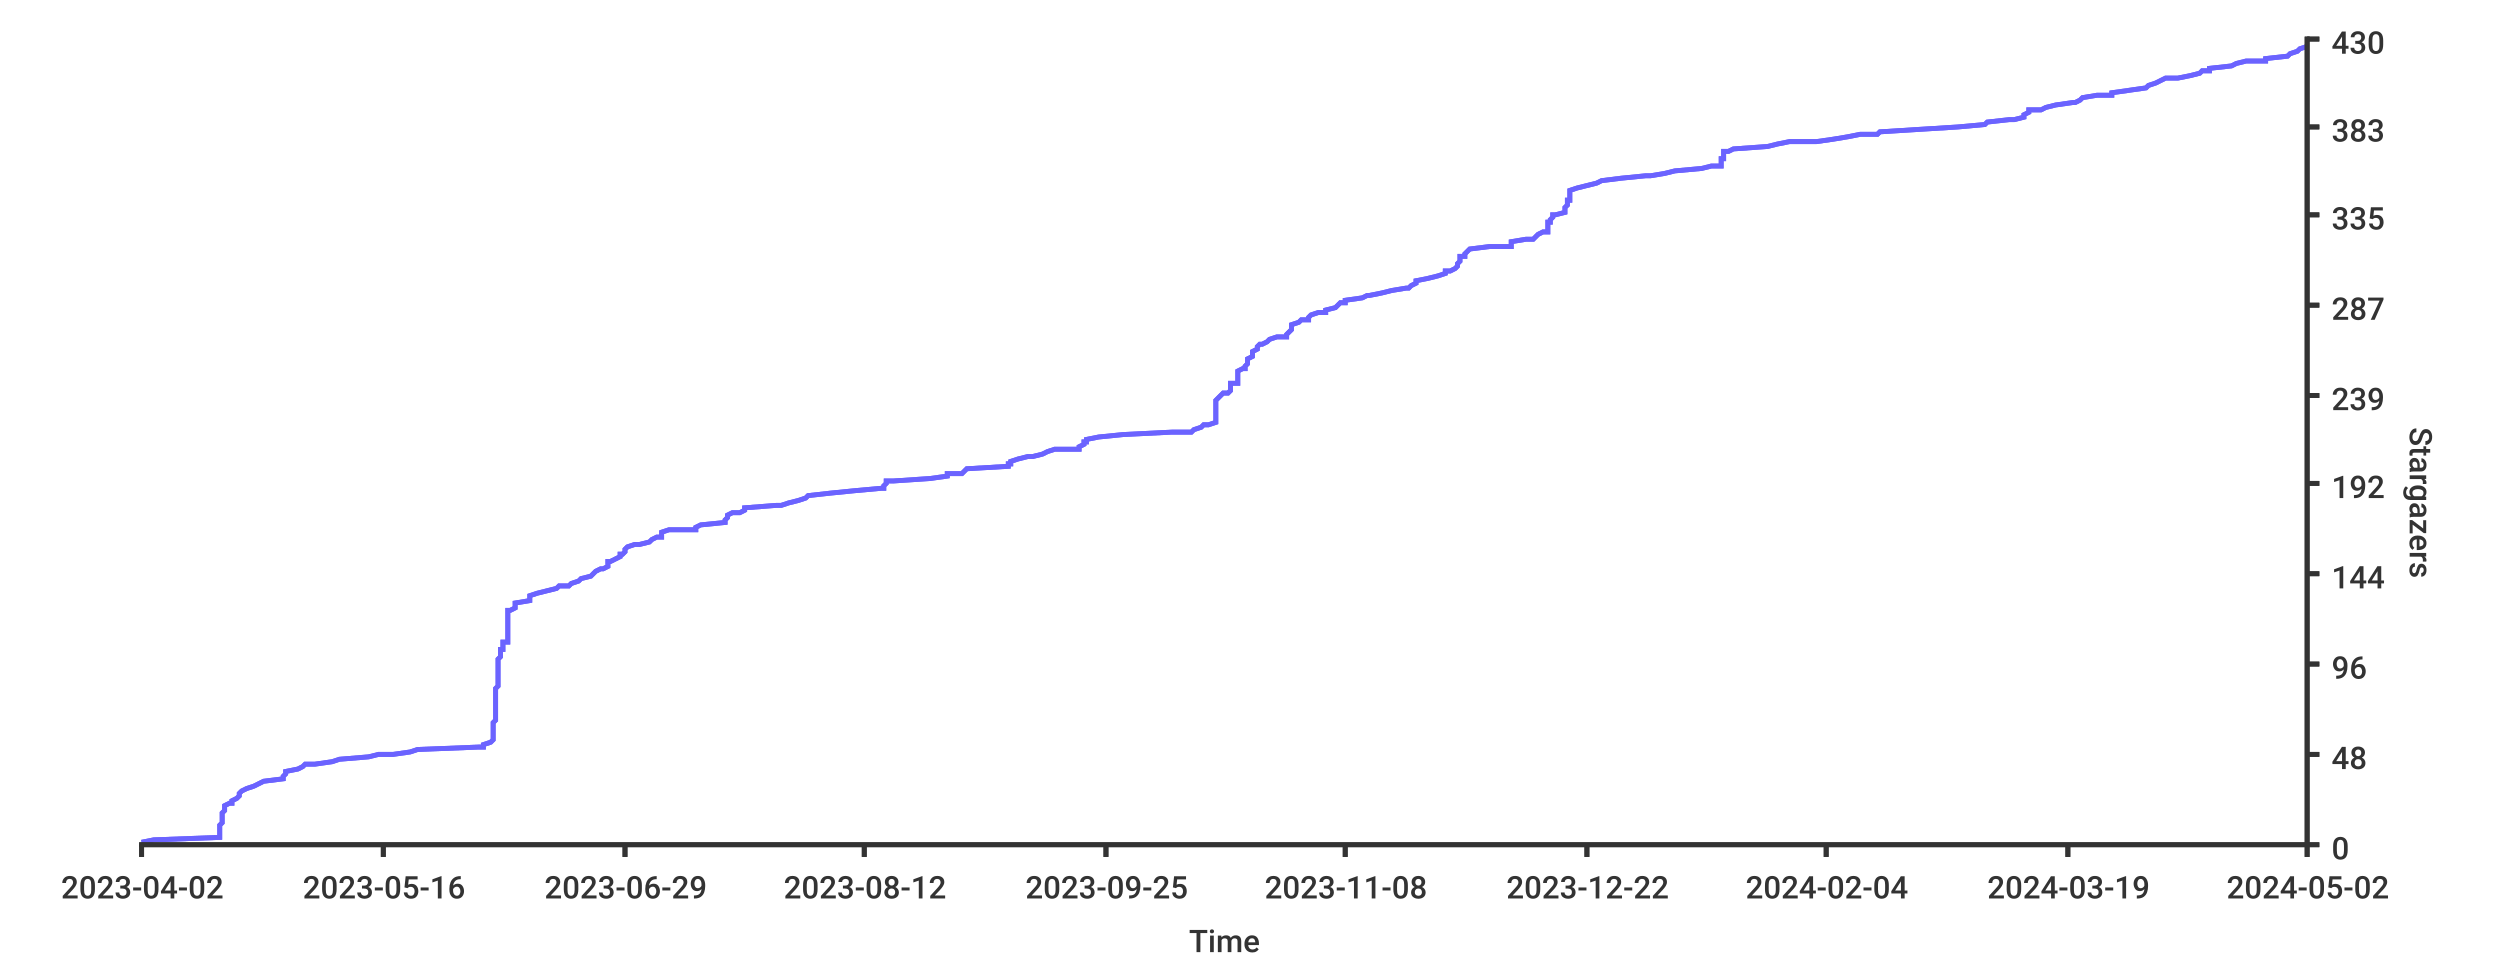
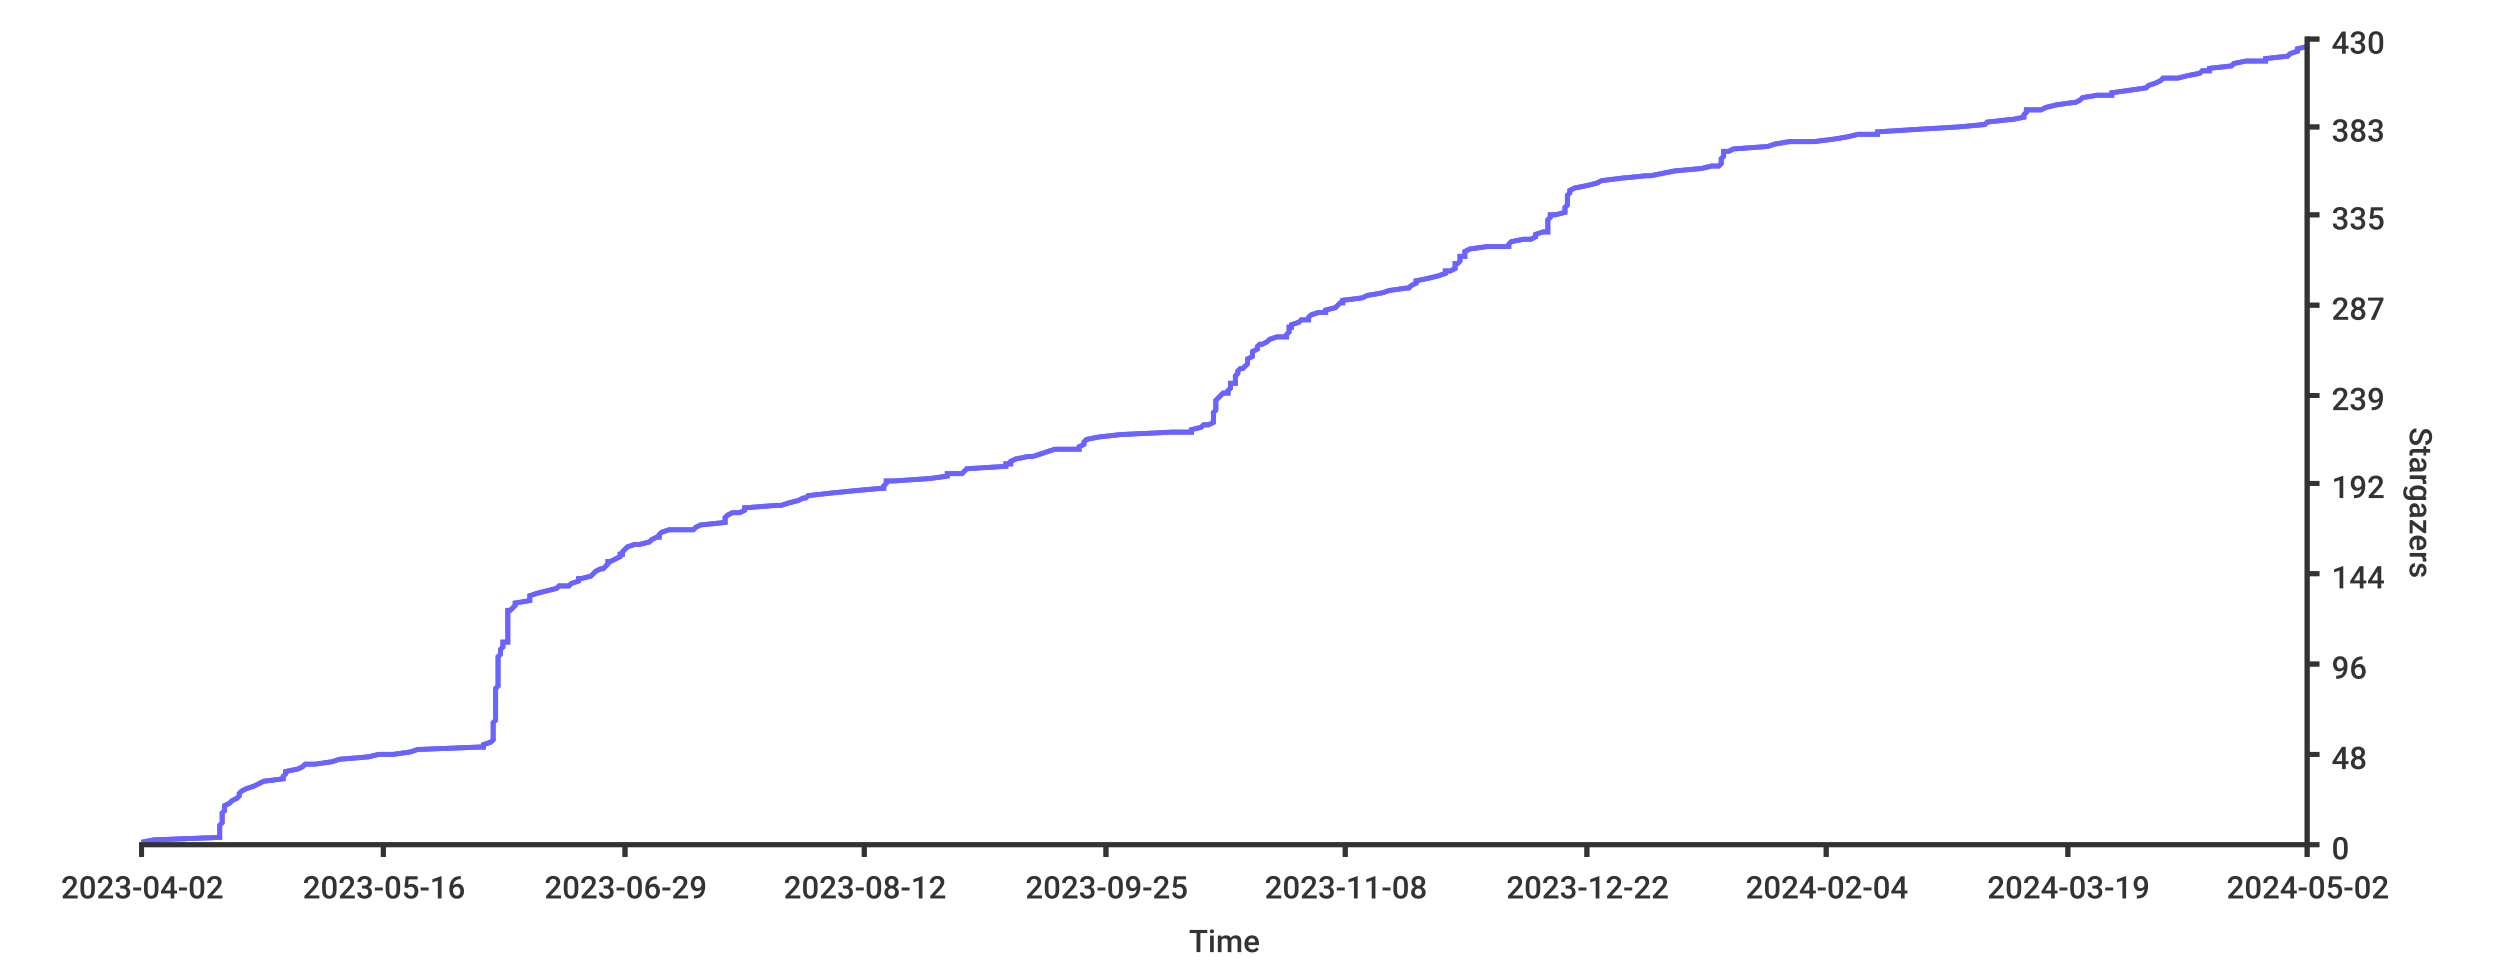
<svg xmlns="http://www.w3.org/2000/svg" width="1024px" height="400px">
  <style type="text/css">
path { fill: none; stroke: rgb(51,51,51); }
path.series { stroke: #6b63ff; }
rect.background { fill: rgb(255,255,255); stroke: none; }

text {
	stroke-width: 0;
	stroke: none;
	fill: rgba(51,51,51,1.0);
	font-size: 12.8px;
	font-family: 'Roboto Medium', sans-serif;
}
</style>
-   <rect width="1024px" height="400px" class="background" rx="8" x="0" y="0" />
-   <rect rx="8" x="0" y="0" width="1024px" height="400px" class="background" />
-   <path stroke-width="2" class="series" d="M 58 345 L 63 344 L 90 343 L 90 342 L 90 342 L 90 341 L 90 340 L 90 339 L 90 339 L 90 338 L 91 337 L 91 336 L 91 336 L 91 335 L 91 334 L 91 333 L 92 332 L 92 332 L 92 331 L 92 330 L 94 329 L 95 329 L 95 328 L 97 327 L 98 326 L 98 326 L 98 325 L 99 324 L 101 323 L 104 322 L 104 322 L 106 321 L 108 320 L 116 319 L 116 319 L 116 318 L 117 317 L 117 316 L 117 316 L 122 315 L 124 314 L 125 313 L 129 313 L 136 312 L 139 311 L 151 310 L 155 309 L 161 309 L 168 308 L 171 307 L 196 306 L 198 306 L 198 305 L 201 304 L 202 303 L 202 303 L 202 302 L 202 301 L 202 300 L 202 299 L 202 299 L 202 298 L 202 297 L 202 296 L 202 296 L 203 295 L 203 294 L 203 293 L 203 293 L 203 292 L 203 291 L 203 290 L 203 289 L 203 289 L 203 288 L 203 287 L 203 286 L 203 286 L 203 285 L 203 284 L 203 283 L 203 283 L 203 282 L 204 281 L 204 280 L 204 280 L 204 279 L 204 278 L 204 277 L 204 276 L 204 276 L 204 275 L 204 274 L 204 273 L 204 273 L 204 272 L 204 271 L 204 270 L 204 270 L 205 269 L 205 268 L 205 267 L 205 266 L 206 266 L 206 265 L 206 264 L 206 263 L 208 263 L 208 262 L 208 261 L 208 260 L 208 260 L 208 259 L 208 258 L 208 257 L 208 256 L 208 256 L 208 255 L 208 254 L 208 253 L 208 253 L 208 252 L 208 251 L 208 250 L 209 250 L 211 249 L 211 248 L 211 247 L 211 247 L 217 246 L 217 245 L 217 244 L 220 243 L 220 243 L 224 242 L 228 241 L 229 240 L 233 240 L 234 239 L 237 238 L 238 237 L 238 237 L 242 236 L 243 235 L 244 234 L 246 233 L 247 233 L 249 232 L 249 231 L 249 230 L 250 230 L 252 229 L 254 228 L 254 227 L 255 227 L 256 226 L 256 225 L 257 224 L 260 223 L 262 223 L 266 222 L 267 221 L 269 220 L 271 220 L 271 219 L 271 218 L 274 217 L 285 217 L 285 216 L 287 215 L 297 214 L 297 214 L 297 213 L 298 212 L 298 211 L 300 210 L 303 210 L 305 209 L 305 208 L 318 207 L 320 207 L 323 206 L 327 205 L 330 204 L 330 204 L 331 203 L 340 202 L 350 201 L 361 200 L 362 200 L 362 199 L 363 198 L 363 197 L 366 197 L 381 196 L 388 195 L 388 194 L 394 194 L 395 193 L 396 192 L 413 191 L 413 190 L 414 190 L 414 189 L 417 188 L 421 187 L 423 187 L 427 186 L 429 185 L 432 184 L 442 184 L 442 183 L 444 182 L 444 181 L 445 181 L 445 180 L 450 179 L 460 178 L 480 177 L 488 177 L 489 176 L 492 175 L 493 174 L 495 174 L 498 173 L 498 172 L 498 171 L 498 171 L 498 170 L 498 169 L 498 168 L 498 167 L 498 167 L 498 166 L 498 165 L 498 164 L 498 164 L 499 163 L 500 162 L 501 161 L 503 161 L 504 160 L 504 159 L 504 158 L 504 157 L 507 157 L 507 156 L 507 155 L 507 154 L 507 154 L 507 153 L 507 152 L 509 151 L 510 151 L 510 150 L 511 149 L 511 148 L 511 148 L 511 147 L 513 146 L 513 145 L 513 144 L 513 144 L 515 143 L 515 142 L 516 141 L 517 141 L 519 140 L 520 139 L 523 138 L 527 138 L 527 137 L 528 136 L 529 135 L 529 134 L 529 134 L 529 133 L 532 132 L 533 131 L 536 131 L 536 130 L 537 129 L 540 128 L 543 128 L 543 127 L 547 126 L 548 125 L 549 124 L 551 124 L 551 123 L 558 122 L 560 121 L 561 121 L 566 120 L 570 119 L 576 118 L 577 118 L 578 117 L 580 116 L 580 115 L 580 115 L 585 114 L 589 113 L 592 112 L 592 111 L 594 111 L 596 110 L 597 109 L 597 108 L 597 108 L 598 107 L 598 106 L 598 105 L 600 105 L 600 104 L 601 103 L 602 102 L 610 101 L 619 101 L 619 100 L 619 99 L 625 98 L 628 98 L 629 97 L 630 96 L 632 95 L 634 95 L 634 94 L 634 93 L 634 92 L 634 91 L 635 91 L 635 90 L 636 89 L 636 88 L 637 88 L 641 87 L 641 86 L 641 85 L 641 85 L 642 84 L 642 83 L 642 82 L 643 82 L 643 81 L 643 80 L 643 79 L 643 78 L 643 78 L 646 77 L 650 76 L 654 75 L 654 75 L 656 74 L 664 73 L 674 72 L 676 72 L 682 71 L 686 70 L 697 69 L 701 68 L 705 68 L 705 67 L 705 66 L 705 65 L 706 65 L 706 64 L 706 63 L 706 62 L 708 62 L 710 61 L 724 60 L 728 59 L 733 58 L 744 58 L 751 57 L 757 56 L 762 55 L 769 55 L 770 54 L 786 53 L 802 52 L 802 52 L 813 51 L 814 50 L 823 49 L 825 49 L 829 48 L 829 47 L 831 46 L 831 45 L 836 45 L 838 44 L 842 43 L 849 42 L 850 42 L 852 41 L 853 40 L 859 39 L 865 39 L 865 38 L 872 37 L 879 36 L 880 35 L 880 35 L 883 34 L 885 33 L 887 32 L 892 32 L 897 31 L 901 30 L 902 29 L 905 29 L 905 28 L 914 27 L 916 26 L 920 25 L 928 25 L 928 24 L 937 23 L 938 22 L 938 22 L 941 21 L 942 20 L 945 19" />
-   <path stroke-width="2" class="series" d="M 58 345 L 63 344 L 90 343 L 90 342 L 90 342 L 90 341 L 90 340 L 90 339 L 90 339 L 90 338 L 91 337 L 91 336 L 91 336 L 91 335 L 91 334 L 91 333 L 92 332 L 92 332 L 92 331 L 92 330 L 94 329 L 95 329 L 95 328 L 97 327 L 98 326 L 98 326 L 98 325 L 99 324 L 101 323 L 104 322 L 104 322 L 106 321 L 108 320 L 116 319 L 116 319 L 116 318 L 117 317 L 117 316 L 117 316 L 122 315 L 124 314 L 125 313 L 129 313 L 136 312 L 139 311 L 151 310 L 155 309 L 161 309 L 168 308 L 171 307 L 196 306 L 198 306 L 198 305 L 201 304 L 202 303 L 202 303 L 202 302 L 202 301 L 202 300 L 202 299 L 202 299 L 202 298 L 202 297 L 202 296 L 202 296 L 203 295 L 203 294 L 203 293 L 203 293 L 203 292 L 203 291 L 203 290 L 203 289 L 203 289 L 203 288 L 203 287 L 203 286 L 203 286 L 203 285 L 203 284 L 203 283 L 203 283 L 203 282 L 204 281 L 204 280 L 204 280 L 204 279 L 204 278 L 204 277 L 204 276 L 204 276 L 204 275 L 204 274 L 204 273 L 204 273 L 204 272 L 204 271 L 204 270 L 204 270 L 205 269 L 205 268 L 205 267 L 205 266 L 206 266 L 206 265 L 206 264 L 206 263 L 208 263 L 208 262 L 208 261 L 208 260 L 208 260 L 208 259 L 208 258 L 208 257 L 208 256 L 208 256 L 208 255 L 208 254 L 208 253 L 208 253 L 208 252 L 208 251 L 208 250 L 209 250 L 211 249 L 211 248 L 211 247 L 211 247 L 217 246 L 217 245 L 217 244 L 220 243 L 220 243 L 224 242 L 228 241 L 229 240 L 233 240 L 234 239 L 237 238 L 238 237 L 238 237 L 242 236 L 243 235 L 244 234 L 246 233 L 247 233 L 249 232 L 249 231 L 249 230 L 250 230 L 252 229 L 254 228 L 254 227 L 255 227 L 256 226 L 256 225 L 257 224 L 260 223 L 262 223 L 266 222 L 267 221 L 269 220 L 271 220 L 271 219 L 271 218 L 274 217 L 285 217 L 285 216 L 287 215 L 297 214 L 297 214 L 297 213 L 298 212 L 298 211 L 300 210 L 303 210 L 305 209 L 305 208 L 318 207 L 320 207 L 323 206 L 327 205 L 330 204 L 330 204 L 331 203 L 340 202 L 350 201 L 361 200 L 362 200 L 362 199 L 363 198 L 363 197 L 366 197 L 381 196 L 388 195 L 388 194 L 394 194 L 395 193 L 396 192 L 413 191 L 413 190 L 414 190 L 414 189 L 417 188 L 421 187 L 423 187 L 427 186 L 429 185 L 432 184 L 442 184 L 442 183 L 444 182 L 444 181 L 445 181 L 445 180 L 450 179 L 460 178 L 480 177 L 488 177 L 489 176 L 492 175 L 493 174 L 495 174 L 498 173 L 498 172 L 498 171 L 498 171 L 498 170 L 498 169 L 498 168 L 498 167 L 498 167 L 498 166 L 498 165 L 498 164 L 498 164 L 499 163 L 500 162 L 501 161 L 503 161 L 504 160 L 504 159 L 504 158 L 504 157 L 507 157 L 507 156 L 507 155 L 507 154 L 507 154 L 507 153 L 507 152 L 509 151 L 510 151 L 510 150 L 511 149 L 511 148 L 511 148 L 511 147 L 513 146 L 513 145 L 513 144 L 513 144 L 515 143 L 515 142 L 516 141 L 517 141 L 519 140 L 520 139 L 523 138 L 527 138 L 527 137 L 528 136 L 529 135 L 529 134 L 529 134 L 529 133 L 532 132 L 533 131 L 536 131 L 536 130 L 537 129 L 540 128 L 543 128 L 543 127 L 547 126 L 548 125 L 549 124 L 551 124 L 551 123 L 558 122 L 560 121 L 561 121 L 566 120 L 570 119 L 576 118 L 577 118 L 578 117 L 580 116 L 580 115 L 580 115 L 585 114 L 589 113 L 592 112 L 592 111 L 594 111 L 596 110 L 597 109 L 597 108 L 597 108 L 598 107 L 598 106 L 598 105 L 600 105 L 600 104 L 601 103 L 602 102 L 610 101 L 619 101 L 619 100 L 619 99 L 625 98 L 628 98 L 629 97 L 630 96 L 632 95 L 634 95 L 634 94 L 634 93 L 634 92 L 634 91 L 635 91 L 635 90 L 636 89 L 636 88 L 637 88 L 641 87 L 641 86 L 641 85 L 641 85 L 642 84 L 642 83 L 642 82 L 643 82 L 643 81 L 643 80 L 643 79 L 643 78 L 643 78 L 646 77 L 650 76 L 654 75 L 654 75 L 656 74 L 664 73 L 674 72 L 676 72 L 682 71 L 686 70 L 697 69 L 701 68 L 705 68 L 705 67 L 705 66 L 705 65 L 706 65 L 706 64 L 706 63 L 706 62 L 708 62 L 710 61 L 724 60 L 728 59 L 733 58 L 744 58 L 751 57 L 757 56 L 762 55 L 769 55 L 770 54 L 786 53 L 802 52 L 802 52 L 813 51 L 814 50 L 823 49 L 825 49 L 829 48 L 829 47 L 831 46 L 831 45 L 836 45 L 838 44 L 842 43 L 849 42 L 850 42 L 852 41 L 853 40 L 859 39 L 865 39 L 865 38 L 872 37 L 879 36 L 880 35 L 880 35 L 883 34 L 885 33 L 887 32 L 892 32 L 897 31 L 901 30 L 902 29 L 905 29 L 905 28 L 914 27 L 916 26 L 920 25 L 928 25 L 928 24 L 937 23 L 938 22 L 938 22 L 941 21 L 942 20 L 945 19" />
-   <path stroke-width="2" d="M 945 346 L 945 15" />
+   <rect x="0" y="0" width="1024px" height="400px" class="background" rx="8" />
+   <rect height="400px" class="background" rx="8" x="0" y="0" width="1024px" />
+   <path class="series" d="M 58 345 L 63 344 L 90 343 L 90 342 L 90 342 L 90 341 L 90 340 L 90 339 L 90 339 L 90 338 L 91 337 L 91 336 L 91 336 L 91 335 L 91 334 L 91 333 L 92 332 L 92 332 L 92 331 L 92 330 L 94 329 L 94 329 L 95 328 L 97 327 L 98 326 L 98 326 L 98 325 L 99 324 L 101 323 L 104 322 L 104 322 L 106 321 L 108 320 L 116 319 L 116 319 L 116 318 L 117 317 L 117 316 L 117 316 L 122 315 L 124 314 L 125 313 L 129 313 L 136 312 L 139 311 L 151 310 L 155 309 L 161 309 L 168 308 L 171 307 L 196 306 L 198 306 L 198 305 L 201 304 L 202 303 L 202 303 L 202 302 L 202 301 L 202 300 L 202 299 L 202 299 L 202 298 L 202 297 L 202 296 L 202 296 L 203 295 L 203 294 L 203 293 L 203 293 L 203 292 L 203 291 L 203 290 L 203 289 L 203 289 L 203 288 L 203 287 L 203 286 L 203 286 L 203 285 L 203 284 L 203 283 L 203 283 L 203 282 L 204 281 L 204 280 L 204 280 L 204 279 L 204 278 L 204 277 L 204 276 L 204 276 L 204 275 L 204 274 L 204 273 L 204 273 L 204 272 L 204 271 L 204 270 L 204 270 L 204 269 L 205 268 L 205 267 L 205 266 L 205 266 L 206 265 L 206 264 L 206 263 L 208 263 L 208 262 L 208 261 L 208 260 L 208 260 L 208 259 L 208 258 L 208 257 L 208 256 L 208 256 L 208 255 L 208 254 L 208 253 L 208 253 L 208 252 L 208 251 L 208 250 L 209 250 L 210 249 L 211 248 L 211 247 L 211 247 L 217 246 L 217 245 L 217 244 L 220 243 L 220 243 L 224 242 L 228 241 L 229 240 L 233 240 L 234 239 L 237 238 L 237 237 L 238 237 L 242 236 L 243 235 L 244 234 L 246 233 L 247 233 L 248 232 L 249 231 L 249 230 L 250 230 L 252 229 L 254 228 L 254 227 L 255 227 L 255 226 L 256 225 L 257 224 L 260 223 L 262 223 L 266 222 L 267 221 L 269 220 L 270 220 L 270 219 L 271 218 L 274 217 L 284 217 L 285 216 L 287 215 L 297 214 L 297 214 L 297 213 L 297 212 L 298 211 L 300 210 L 303 210 L 305 209 L 305 208 L 318 207 L 320 207 L 323 206 L 327 205 L 329 204 L 330 204 L 331 203 L 340 202 L 350 201 L 361 200 L 362 200 L 362 199 L 363 198 L 363 197 L 366 197 L 381 196 L 388 195 L 388 194 L 394 194 L 395 193 L 396 192 L 412 191 L 412 190 L 414 190 L 414 189 L 416 188 L 421 187 L 423 187 L 426 186 L 429 185 L 432 184 L 442 184 L 442 183 L 444 182 L 444 181 L 444 181 L 445 180 L 450 179 L 459 178 L 480 177 L 488 177 L 488 176 L 492 175 L 493 174 L 495 174 L 497 173 L 497 172 L 497 171 L 497 171 L 497 170 L 497 169 L 498 168 L 498 167 L 498 167 L 498 166 L 498 165 L 498 164 L 498 164 L 499 163 L 500 162 L 501 161 L 503 161 L 503 160 L 504 159 L 504 158 L 504 157 L 506 157 L 506 156 L 506 155 L 506 154 L 506 154 L 507 153 L 507 152 L 508 151 L 509 151 L 510 150 L 511 149 L 511 148 L 511 148 L 511 147 L 513 146 L 513 145 L 513 144 L 513 144 L 515 143 L 515 142 L 516 141 L 517 141 L 519 140 L 520 139 L 523 138 L 527 138 L 527 137 L 528 136 L 528 135 L 528 134 L 529 134 L 529 133 L 532 132 L 533 131 L 536 131 L 536 130 L 537 129 L 540 128 L 543 128 L 543 127 L 547 126 L 548 125 L 549 124 L 550 124 L 550 123 L 558 122 L 560 121 L 560 121 L 566 120 L 569 119 L 576 118 L 577 118 L 578 117 L 580 116 L 580 115 L 580 115 L 585 114 L 589 113 L 592 112 L 592 111 L 594 111 L 596 110 L 596 109 L 596 108 L 597 108 L 598 107 L 598 106 L 598 105 L 600 105 L 600 104 L 600 103 L 602 102 L 609 101 L 618 101 L 618 100 L 619 99 L 624 98 L 627 98 L 629 97 L 629 96 L 632 95 L 634 95 L 634 94 L 634 93 L 634 92 L 634 91 L 634 91 L 634 90 L 635 89 L 635 88 L 637 88 L 641 87 L 641 86 L 641 85 L 641 85 L 642 84 L 642 83 L 642 82 L 642 82 L 642 81 L 642 80 L 643 79 L 643 78 L 643 78 L 645 77 L 650 76 L 654 75 L 654 75 L 656 74 L 664 73 L 674 72 L 676 72 L 681 71 L 686 70 L 697 69 L 701 68 L 704 68 L 705 67 L 705 66 L 705 65 L 705 65 L 706 64 L 706 63 L 706 62 L 708 62 L 710 61 L 724 60 L 727 59 L 733 58 L 743 58 L 751 57 L 757 56 L 761 55 L 769 55 L 769 54 L 785 53 L 802 52 L 802 52 L 813 51 L 814 50 L 823 49 L 824 49 L 829 48 L 829 47 L 830 46 L 830 45 L 836 45 L 838 44 L 842 43 L 849 42 L 850 42 L 852 41 L 853 40 L 859 39 L 865 39 L 865 38 L 872 37 L 879 36 L 880 35 L 880 35 L 883 34 L 885 33 L 886 32 L 892 32 L 896 31 L 901 30 L 902 29 L 905 29 L 905 28 L 914 27 L 915 26 L 920 25 L 928 25 L 928 24 L 937 23 L 938 22 L 938 22 L 941 21 L 941 20 L 945 19 L 945 19" stroke-width="2" />
+   <path stroke-width="2" class="series" d="M 58 345 L 63 344 L 90 343 L 90 342 L 90 342 L 90 341 L 90 340 L 90 339 L 90 339 L 90 338 L 91 337 L 91 336 L 91 336 L 91 335 L 91 334 L 91 333 L 92 332 L 92 332 L 92 331 L 92 330 L 94 329 L 94 329 L 95 328 L 97 327 L 98 326 L 98 326 L 98 325 L 99 324 L 101 323 L 104 322 L 104 322 L 106 321 L 108 320 L 116 319 L 116 319 L 116 318 L 117 317 L 117 316 L 117 316 L 122 315 L 124 314 L 125 313 L 129 313 L 136 312 L 139 311 L 151 310 L 155 309 L 161 309 L 168 308 L 171 307 L 196 306 L 198 306 L 198 305 L 201 304 L 202 303 L 202 303 L 202 302 L 202 301 L 202 300 L 202 299 L 202 299 L 202 298 L 202 297 L 202 296 L 202 296 L 203 295 L 203 294 L 203 293 L 203 293 L 203 292 L 203 291 L 203 290 L 203 289 L 203 289 L 203 288 L 203 287 L 203 286 L 203 286 L 203 285 L 203 284 L 203 283 L 203 283 L 203 282 L 204 281 L 204 280 L 204 280 L 204 279 L 204 278 L 204 277 L 204 276 L 204 276 L 204 275 L 204 274 L 204 273 L 204 273 L 204 272 L 204 271 L 204 270 L 204 270 L 204 269 L 205 268 L 205 267 L 205 266 L 205 266 L 206 265 L 206 264 L 206 263 L 208 263 L 208 262 L 208 261 L 208 260 L 208 260 L 208 259 L 208 258 L 208 257 L 208 256 L 208 256 L 208 255 L 208 254 L 208 253 L 208 253 L 208 252 L 208 251 L 208 250 L 209 250 L 210 249 L 211 248 L 211 247 L 211 247 L 217 246 L 217 245 L 217 244 L 220 243 L 220 243 L 224 242 L 228 241 L 229 240 L 233 240 L 234 239 L 237 238 L 237 237 L 238 237 L 242 236 L 243 235 L 244 234 L 246 233 L 247 233 L 248 232 L 249 231 L 249 230 L 250 230 L 252 229 L 254 228 L 254 227 L 255 227 L 255 226 L 256 225 L 257 224 L 260 223 L 262 223 L 266 222 L 267 221 L 269 220 L 270 220 L 270 219 L 271 218 L 274 217 L 284 217 L 285 216 L 287 215 L 297 214 L 297 214 L 297 213 L 297 212 L 298 211 L 300 210 L 303 210 L 305 209 L 305 208 L 318 207 L 320 207 L 323 206 L 327 205 L 329 204 L 330 204 L 331 203 L 340 202 L 350 201 L 361 200 L 362 200 L 362 199 L 363 198 L 363 197 L 366 197 L 381 196 L 388 195 L 388 194 L 394 194 L 395 193 L 396 192 L 412 191 L 412 190 L 414 190 L 414 189 L 416 188 L 421 187 L 423 187 L 426 186 L 429 185 L 432 184 L 442 184 L 442 183 L 444 182 L 444 181 L 444 181 L 445 180 L 450 179 L 459 178 L 480 177 L 488 177 L 488 176 L 492 175 L 493 174 L 495 174 L 497 173 L 497 172 L 497 171 L 497 171 L 497 170 L 497 169 L 498 168 L 498 167 L 498 167 L 498 166 L 498 165 L 498 164 L 498 164 L 499 163 L 500 162 L 501 161 L 503 161 L 503 160 L 504 159 L 504 158 L 504 157 L 506 157 L 506 156 L 506 155 L 506 154 L 506 154 L 507 153 L 507 152 L 508 151 L 509 151 L 510 150 L 511 149 L 511 148 L 511 148 L 511 147 L 513 146 L 513 145 L 513 144 L 513 144 L 515 143 L 515 142 L 516 141 L 517 141 L 519 140 L 520 139 L 523 138 L 527 138 L 527 137 L 528 136 L 528 135 L 528 134 L 529 134 L 529 133 L 532 132 L 533 131 L 536 131 L 536 130 L 537 129 L 540 128 L 543 128 L 543 127 L 547 126 L 548 125 L 549 124 L 550 124 L 550 123 L 558 122 L 560 121 L 560 121 L 566 120 L 569 119 L 576 118 L 577 118 L 578 117 L 580 116 L 580 115 L 580 115 L 585 114 L 589 113 L 592 112 L 592 111 L 594 111 L 596 110 L 596 109 L 596 108 L 597 108 L 598 107 L 598 106 L 598 105 L 600 105 L 600 104 L 600 103 L 602 102 L 609 101 L 618 101 L 618 100 L 619 99 L 624 98 L 627 98 L 629 97 L 629 96 L 632 95 L 634 95 L 634 94 L 634 93 L 634 92 L 634 91 L 634 91 L 634 90 L 635 89 L 635 88 L 637 88 L 641 87 L 641 86 L 641 85 L 641 85 L 642 84 L 642 83 L 642 82 L 642 82 L 642 81 L 642 80 L 643 79 L 643 78 L 643 78 L 645 77 L 650 76 L 654 75 L 654 75 L 656 74 L 664 73 L 674 72 L 676 72 L 681 71 L 686 70 L 697 69 L 701 68 L 704 68 L 705 67 L 705 66 L 705 65 L 705 65 L 706 64 L 706 63 L 706 62 L 708 62 L 710 61 L 724 60 L 727 59 L 733 58 L 743 58 L 751 57 L 757 56 L 761 55 L 769 55 L 769 54 L 785 53 L 802 52 L 802 52 L 813 51 L 814 50 L 823 49 L 824 49 L 829 48 L 829 47 L 830 46 L 830 45 L 836 45 L 838 44 L 842 43 L 849 42 L 850 42 L 852 41 L 853 40 L 859 39 L 865 39 L 865 38 L 872 37 L 879 36 L 880 35 L 880 35 L 883 34 L 885 33 L 886 32 L 892 32 L 896 31 L 901 30 L 902 29 L 905 29 L 905 28 L 914 27 L 915 26 L 920 25 L 928 25 L 928 24 L 937 23 L 938 22 L 938 22 L 941 21 L 941 20 L 945 19 L 945 19" />
+   <path d="M 945 346 L 945 15" stroke-width="2" />
  <path stroke-width="2" d="M 945 346 L 945 15" />
  <path d="M 945 346 L 950 346" stroke-width="2" />
  <path stroke-width="2" d="M 945 346 L 950 346" />
  <text x="955" y="352">0</text>
+   <path stroke-width="2" d="M 945 309 L 950 309" />
  <path d="M 945 309 L 950 309" stroke-width="2" />
-   <path stroke-width="2" d="M 945 309 L 950 309" />
  <text x="955" y="315">48</text>
  <path stroke-width="2" d="M 945 272 L 950 272" />
  <path stroke-width="2" d="M 945 272 L 950 272" />
-   <text x="955" y="278">96</text>
+   <text y="278" x="955">96</text>
  <path stroke-width="2" d="M 945 235 L 950 235" />
-   <path d="M 945 235 L 950 235" stroke-width="2" />
+   <path stroke-width="2" d="M 945 235 L 950 235" />
  <text x="955" y="241">144</text>
  <path stroke-width="2" d="M 945 198 L 950 198" />
  <path stroke-width="2" d="M 945 198 L 950 198" />
  <text x="955" y="204">192</text>
  <path stroke-width="2" d="M 945 162 L 950 162" />
  <path stroke-width="2" d="M 945 162 L 950 162" />
-   <text y="168" x="955">239</text>
+   <text x="955" y="168">239</text>
  <path stroke-width="2" d="M 945 125 L 950 125" />
  <path stroke-width="2" d="M 945 125 L 950 125" />
  <text x="955" y="131">287</text>
  <path stroke-width="2" d="M 945 88 L 950 88" />
  <path stroke-width="2" d="M 945 88 L 950 88" />
  <text x="955" y="94">335</text>
  <path stroke-width="2" d="M 945 52 L 950 52" />
  <path stroke-width="2" d="M 945 52 L 950 52" />
  <text x="955" y="58">383</text>
  <path stroke-width="2" d="M 945 16 L 950 16" />
  <path stroke-width="2" d="M 945 16 L 950 16" />
  <text x="955" y="22">430</text>
-   <text x="987" y="175" transform="rotate(90.00,987,175)">Stargazers</text>
-   <path d="M 57 346 L 945 346" stroke-width="2" />
+   <text transform="rotate(90.00,987,175)" x="987" y="175">Stargazers</text>
+   <path stroke-width="2" d="M 57 346 L 945 346" />
  <path stroke-width="2" d="M 57 346 L 945 346" />
  <path stroke-width="2" d="M 58 346 L 58 351" />
  <path stroke-width="2" d="M 58 346 L 58 351" />
  <text x="25" y="368">2023-04-02</text>
-   <path d="M 157 346 L 157 351" stroke-width="2" />
+   <path stroke-width="2" d="M 157 346 L 157 351" />
  <path stroke-width="2" d="M 157 346 L 157 351" />
  <text x="124" y="368">2023-05-16</text>
  <path stroke-width="2" d="M 256 346 L 256 351" />
-   <path d="M 256 346 L 256 351" stroke-width="2" />
-   <text y="368" x="223">2023-06-29</text>
+   <path stroke-width="2" d="M 256 346 L 256 351" />
+   <text x="223" y="368">2023-06-29</text>
  <path stroke-width="2" d="M 354 346 L 354 351" />
  <path stroke-width="2" d="M 354 346 L 354 351" />
  <text x="321" y="368">2023-08-12</text>
-   <path d="M 453 346 L 453 351" stroke-width="2" />
-   <path d="M 453 346 L 453 351" stroke-width="2" />
+   <path stroke-width="2" d="M 453 346 L 453 351" />
+   <path stroke-width="2" d="M 453 346 L 453 351" />
  <text x="420" y="368">2023-09-25</text>
-   <path stroke-width="2" d="M 551 346 L 551 351" />
+   <path d="M 551 346 L 551 351" stroke-width="2" />
  <path stroke-width="2" d="M 551 346 L 551 351" />
  <text x="518" y="368">2023-11-08</text>
  <path stroke-width="2" d="M 650 346 L 650 351" />
  <path stroke-width="2" d="M 650 346 L 650 351" />
  <text x="617" y="368">2023-12-22</text>
-   <path stroke-width="2" d="M 748 346 L 748 351" />
-   <path stroke-width="2" d="M 748 346 L 748 351" />
+   <path d="M 748 346 L 748 351" stroke-width="2" />
+   <path d="M 748 346 L 748 351" stroke-width="2" />
  <text x="715" y="368">2024-02-04</text>
+   <path d="M 847 346 L 847 351" stroke-width="2" />
  <path stroke-width="2" d="M 847 346 L 847 351" />
-   <path stroke-width="2" d="M 847 346 L 847 351" />
-   <text y="368" x="814">2024-03-19</text>
-   <path d="M 945 346 L 945 351" stroke-width="2" />
+   <text x="814" y="368">2024-03-19</text>
+   <path stroke-width="2" d="M 945 346 L 945 351" />
  <path stroke-width="2" d="M 945 346 L 945 351" />
  <text x="912" y="368">2024-05-02</text>
  <text x="487" y="390">Time</text>
</svg>
